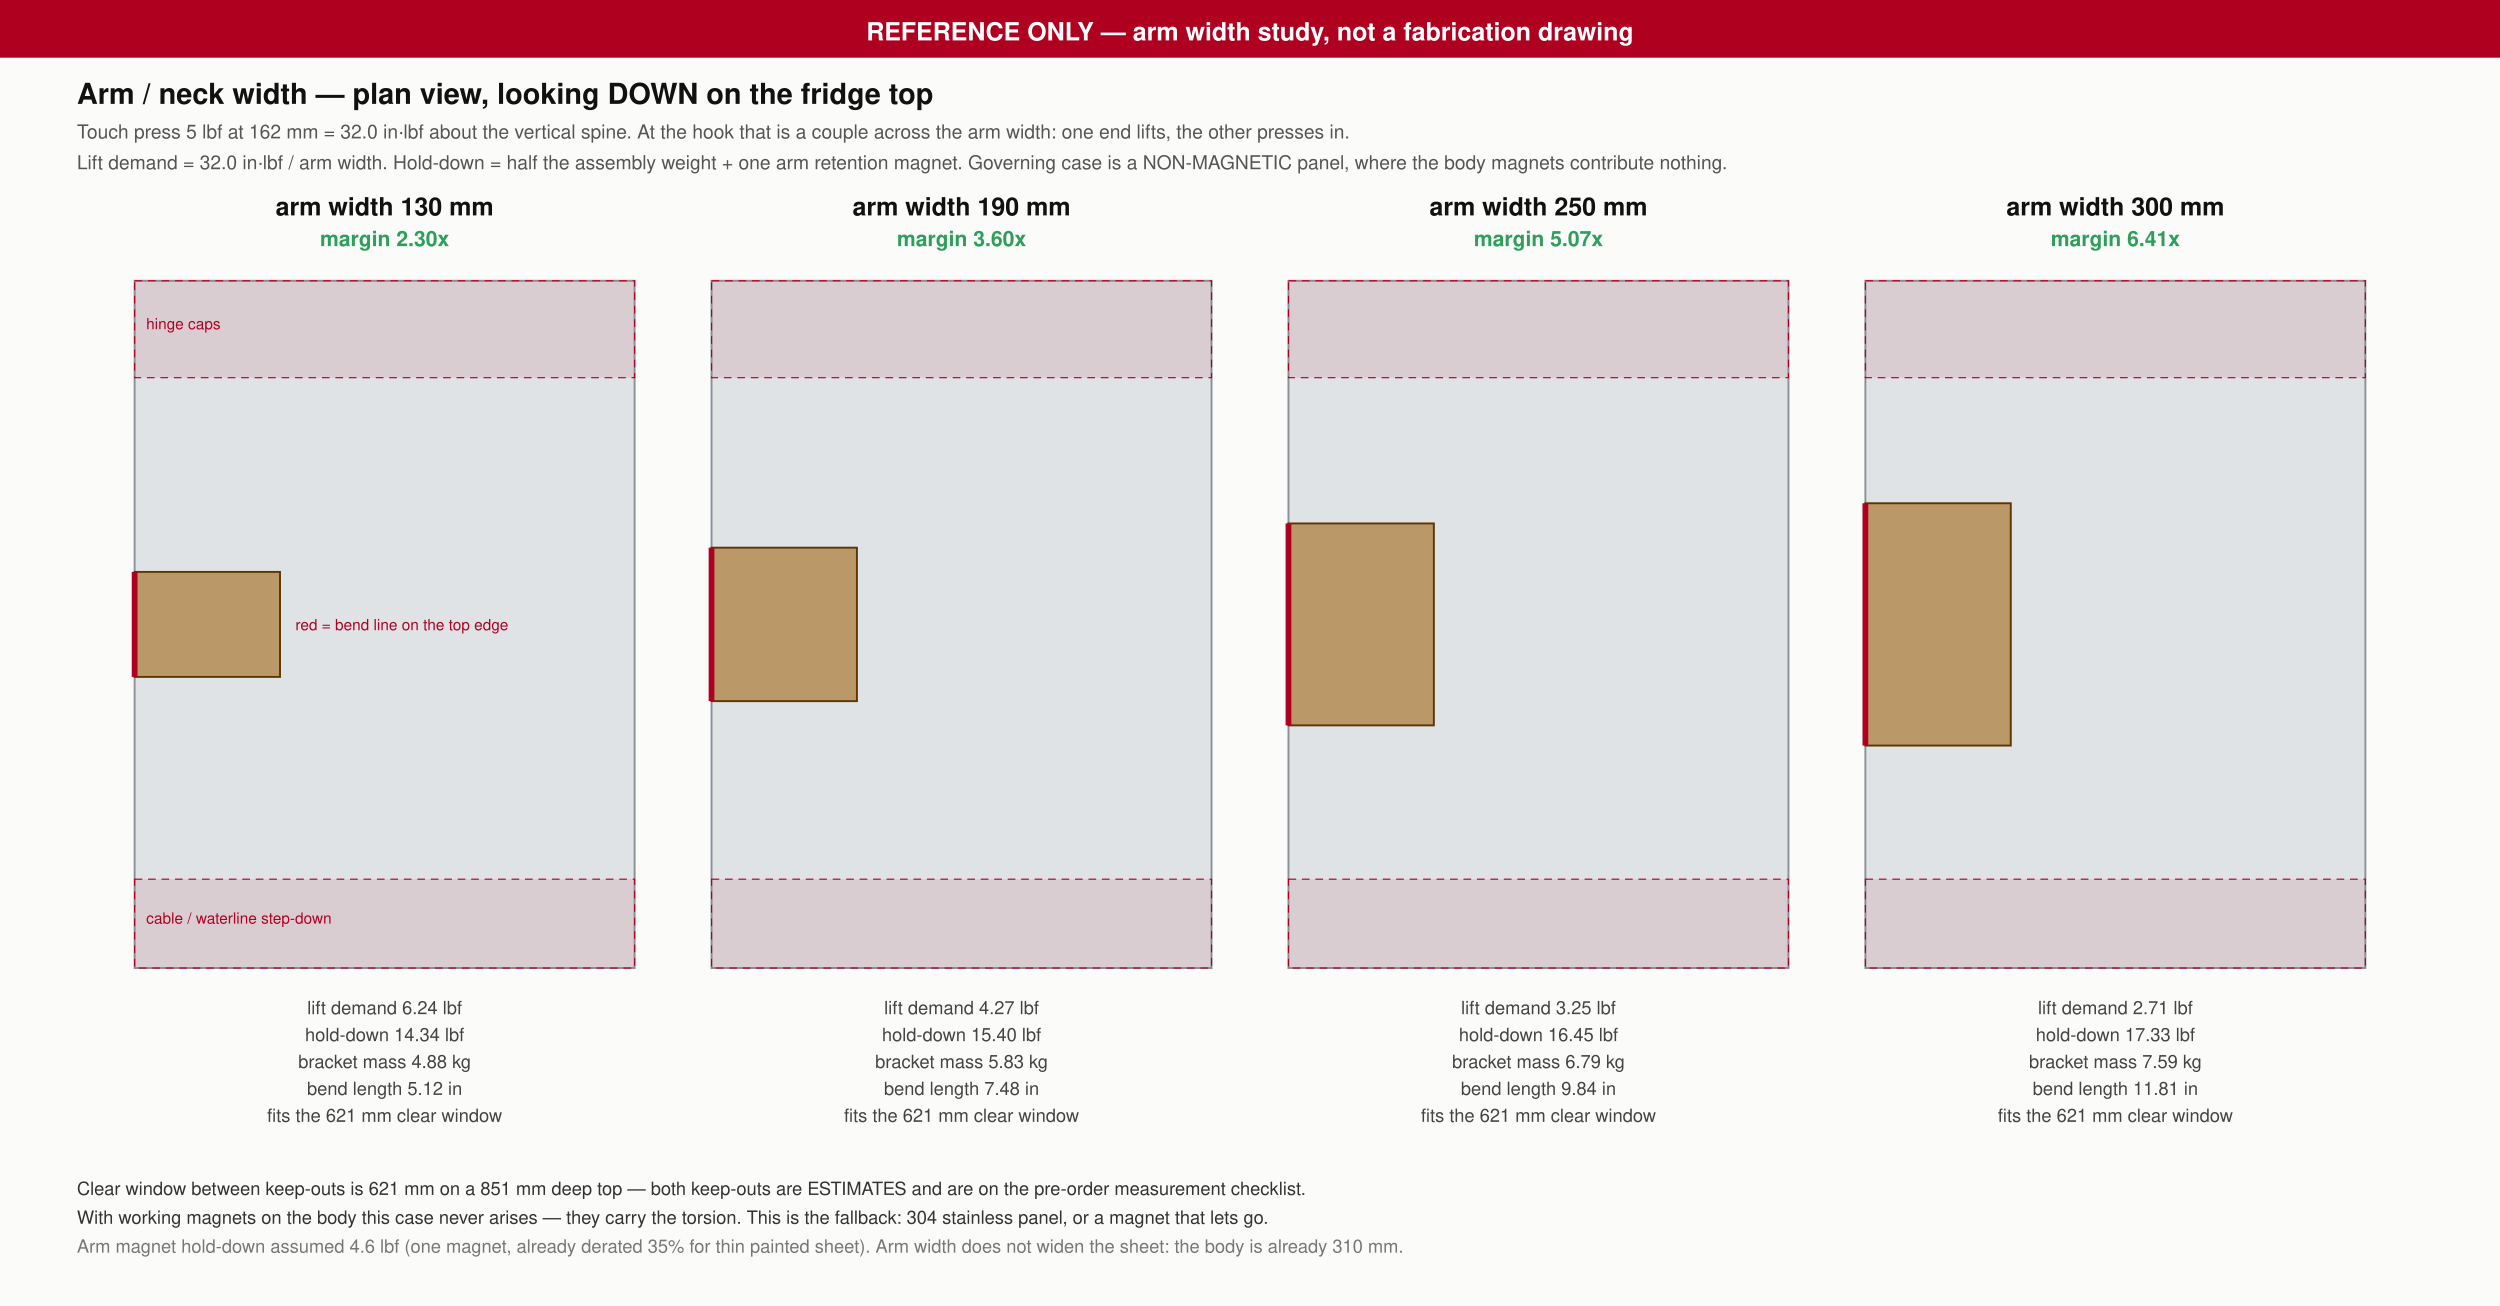
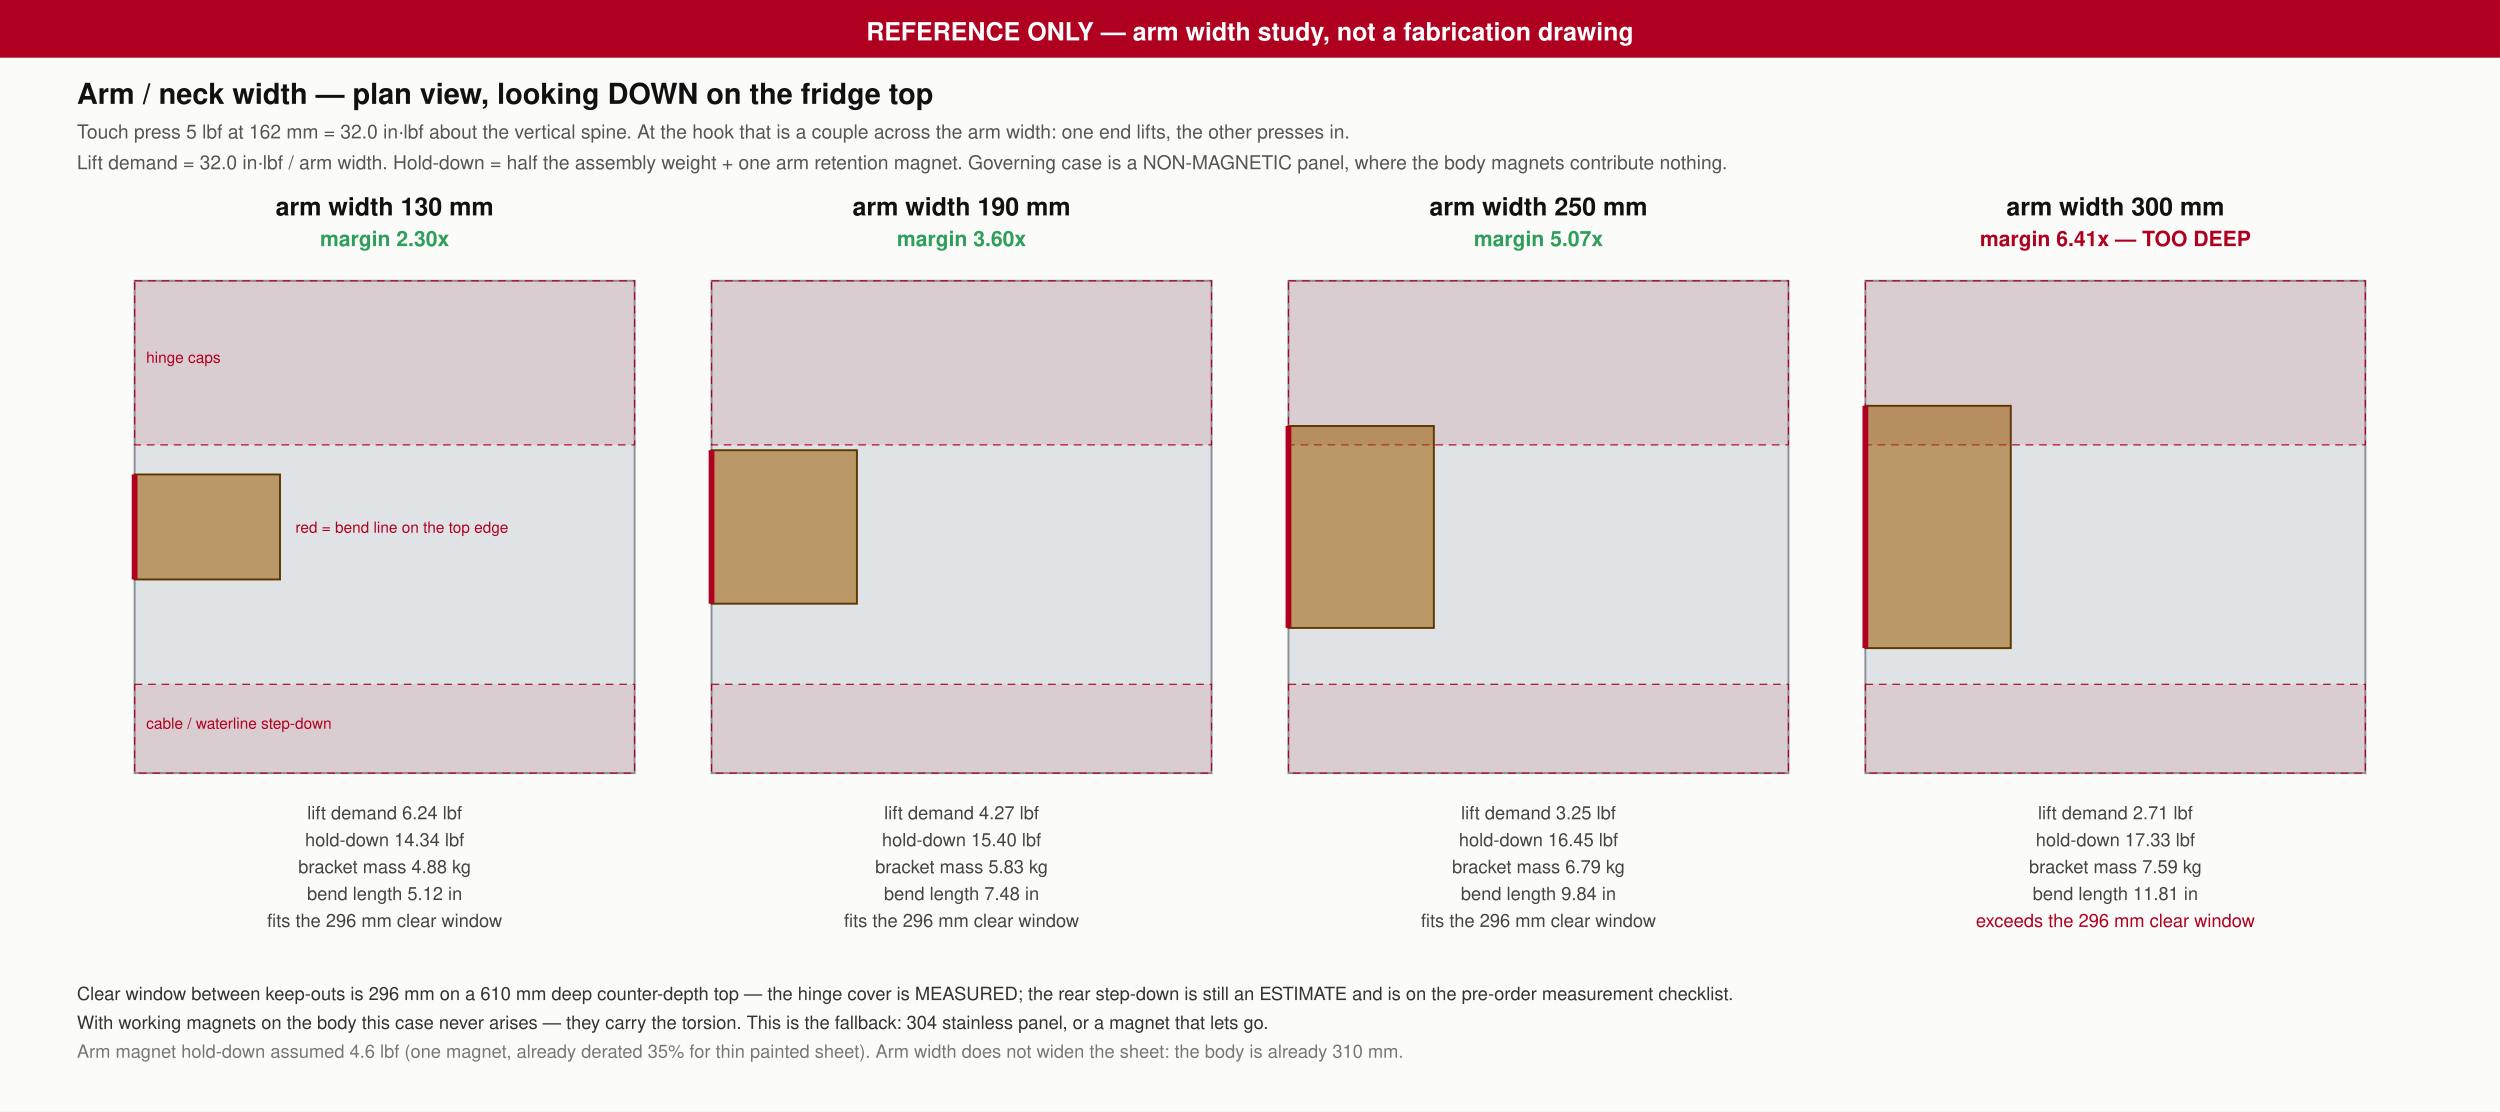
- <svg xmlns="http://www.w3.org/2000/svg" width="1300" height="679" viewBox="0 0 1300 679">
-   <rect width="1300" height="679" fill="#fbfbf9" />
+ <svg xmlns="http://www.w3.org/2000/svg" width="1300" height="578" viewBox="0 0 1300 578">
+   <rect width="1300" height="578" fill="#fbfbf9" />
  <rect x="0" y="0" width="1300" height="30" fill="#b00020" />
  <text x="650.00" y="21.00" font-family="Helvetica,Arial,sans-serif" font-size="13" text-anchor="middle" fill="#fff" font-weight="bold">REFERENCE ONLY — arm width study, not a fabrication drawing</text>
  <text x="40.00" y="54.00" font-family="Helvetica,Arial,sans-serif" font-size="15" text-anchor="start" fill="#111" font-weight="bold">Arm / neck width — plan view, looking DOWN on the fridge top</text>
  <text x="40.00" y="72.00" font-family="Helvetica,Arial,sans-serif" font-size="10" text-anchor="start" fill="#555" font-weight="normal">Touch press 5 lbf at 162 mm = 32.0 in·lbf about the vertical spine. At the hook that is a couple across the arm width: one end lifts, the other presses in.</text>
  <text x="40.00" y="88.00" font-family="Helvetica,Arial,sans-serif" font-size="10" text-anchor="start" fill="#555" font-weight="normal">Lift demand = 32.0 in·lbf / arm width. Hold-down = half the assembly weight + one arm retention magnet. Governing case is a NON-MAGNETIC panel, where the body magnets contribute nothing.</text>
-   <rect x="70.00" y="146.00" width="260.00" height="357.38" fill="#dfe3e6" stroke="#8a9199" stroke-width="1" />
-   <rect x="70.00" y="146.00" width="260.00" height="50.40" fill="#b00020" fill-opacity="0.10" stroke="#b00020" stroke-width="0.6" stroke-dasharray="4 3" />
-   <text x="76.00" y="171.20" font-family="Helvetica,Arial,sans-serif" font-size="8" text-anchor="start" fill="#b00020" font-weight="normal">hinge caps</text>
-   <rect x="70.00" y="457.18" width="260.00" height="46.20" fill="#b00020" fill-opacity="0.10" stroke="#b00020" stroke-width="0.6" stroke-dasharray="4 3" />
-   <text x="76.00" y="480.28" font-family="Helvetica,Arial,sans-serif" font-size="8" text-anchor="start" fill="#b00020" font-weight="normal">cable / waterline step-down</text>
-   <rect x="70.00" y="297.39" width="75.60" height="54.60" fill="#9a5b00" fill-opacity="0.55" stroke="#5d3600" stroke-width="1" />
-   <line x1="70.00" y1="297.39" x2="70.00" y2="351.99" stroke="#b00020" stroke-width="3" />
-   <text x="153.60" y="327.69" font-family="Helvetica,Arial,sans-serif" font-size="8" text-anchor="start" fill="#b00020" font-weight="normal">red = bend line on the top edge</text>
+   <rect x="70.00" y="146.00" width="260.00" height="256.03" fill="#dfe3e6" stroke="#8a9199" stroke-width="1" />
+   <rect x="70.00" y="146.00" width="260.00" height="85.34" fill="#b00020" fill-opacity="0.10" stroke="#b00020" stroke-width="0.6" stroke-dasharray="4 3" />
+   <text x="76.00" y="188.67" font-family="Helvetica,Arial,sans-serif" font-size="8" text-anchor="start" fill="#b00020" font-weight="normal">hinge caps</text>
+   <rect x="70.00" y="355.83" width="260.00" height="46.20" fill="#b00020" fill-opacity="0.10" stroke="#b00020" stroke-width="0.6" stroke-dasharray="4 3" />
+   <text x="76.00" y="378.93" font-family="Helvetica,Arial,sans-serif" font-size="8" text-anchor="start" fill="#b00020" font-weight="normal">cable / waterline step-down</text>
+   <rect x="70.00" y="246.72" width="75.60" height="54.60" fill="#9a5b00" fill-opacity="0.55" stroke="#5d3600" stroke-width="1" />
+   <line x1="70.00" y1="246.72" x2="70.00" y2="301.32" stroke="#b00020" stroke-width="3" />
+   <text x="153.60" y="277.02" font-family="Helvetica,Arial,sans-serif" font-size="8" text-anchor="start" fill="#b00020" font-weight="normal">red = bend line on the top edge</text>
  <text x="200.00" y="112.00" font-family="Helvetica,Arial,sans-serif" font-size="13" text-anchor="middle" fill="#111" font-weight="bold">arm width 130 mm</text>
  <text x="200.00" y="128.00" font-family="Helvetica,Arial,sans-serif" font-size="11" text-anchor="middle" fill="#2e9e5b" font-weight="bold">margin 2.30x</text>
-   <text x="200.00" y="527.38" font-family="Helvetica,Arial,sans-serif" font-size="9.5" text-anchor="middle" fill="#444" font-weight="normal">lift demand    6.24 lbf</text>
-   <text x="200.00" y="541.38" font-family="Helvetica,Arial,sans-serif" font-size="9.5" text-anchor="middle" fill="#444" font-weight="normal">hold-down     14.34 lbf</text>
-   <text x="200.00" y="555.38" font-family="Helvetica,Arial,sans-serif" font-size="9.5" text-anchor="middle" fill="#444" font-weight="normal">bracket mass   4.88 kg</text>
-   <text x="200.00" y="569.38" font-family="Helvetica,Arial,sans-serif" font-size="9.5" text-anchor="middle" fill="#444" font-weight="normal">bend length    5.12 in</text>
-   <text x="200.00" y="583.38" font-family="Helvetica,Arial,sans-serif" font-size="9.5" text-anchor="middle" fill="#444" font-weight="normal">fits the 621 mm clear window</text>
-   <rect x="370.00" y="146.00" width="260.00" height="357.38" fill="#dfe3e6" stroke="#8a9199" stroke-width="1" />
-   <rect x="370.00" y="146.00" width="260.00" height="50.40" fill="#b00020" fill-opacity="0.10" stroke="#b00020" stroke-width="0.6" stroke-dasharray="4 3" />
-   <rect x="370.00" y="457.18" width="260.00" height="46.20" fill="#b00020" fill-opacity="0.10" stroke="#b00020" stroke-width="0.6" stroke-dasharray="4 3" />
-   <rect x="370.00" y="284.79" width="75.60" height="79.80" fill="#9a5b00" fill-opacity="0.55" stroke="#5d3600" stroke-width="1" />
-   <line x1="370.00" y1="284.79" x2="370.00" y2="364.59" stroke="#b00020" stroke-width="3" />
+   <text x="200.00" y="426.03" font-family="Helvetica,Arial,sans-serif" font-size="9.5" text-anchor="middle" fill="#444" font-weight="normal">lift demand    6.24 lbf</text>
+   <text x="200.00" y="440.03" font-family="Helvetica,Arial,sans-serif" font-size="9.5" text-anchor="middle" fill="#444" font-weight="normal">hold-down     14.34 lbf</text>
+   <text x="200.00" y="454.03" font-family="Helvetica,Arial,sans-serif" font-size="9.5" text-anchor="middle" fill="#444" font-weight="normal">bracket mass   4.88 kg</text>
+   <text x="200.00" y="468.03" font-family="Helvetica,Arial,sans-serif" font-size="9.5" text-anchor="middle" fill="#444" font-weight="normal">bend length    5.12 in</text>
+   <text x="200.00" y="482.03" font-family="Helvetica,Arial,sans-serif" font-size="9.5" text-anchor="middle" fill="#444" font-weight="normal">fits the 296 mm clear window</text>
+   <rect x="370.00" y="146.00" width="260.00" height="256.03" fill="#dfe3e6" stroke="#8a9199" stroke-width="1" />
+   <rect x="370.00" y="146.00" width="260.00" height="85.34" fill="#b00020" fill-opacity="0.10" stroke="#b00020" stroke-width="0.6" stroke-dasharray="4 3" />
+   <rect x="370.00" y="355.83" width="260.00" height="46.20" fill="#b00020" fill-opacity="0.10" stroke="#b00020" stroke-width="0.6" stroke-dasharray="4 3" />
+   <rect x="370.00" y="234.12" width="75.60" height="79.80" fill="#9a5b00" fill-opacity="0.55" stroke="#5d3600" stroke-width="1" />
+   <line x1="370.00" y1="234.12" x2="370.00" y2="313.92" stroke="#b00020" stroke-width="3" />
  <text x="500.00" y="112.00" font-family="Helvetica,Arial,sans-serif" font-size="13" text-anchor="middle" fill="#111" font-weight="bold">arm width 190 mm</text>
  <text x="500.00" y="128.00" font-family="Helvetica,Arial,sans-serif" font-size="11" text-anchor="middle" fill="#2e9e5b" font-weight="bold">margin 3.60x</text>
-   <text x="500.00" y="527.38" font-family="Helvetica,Arial,sans-serif" font-size="9.5" text-anchor="middle" fill="#444" font-weight="normal">lift demand    4.27 lbf</text>
-   <text x="500.00" y="541.38" font-family="Helvetica,Arial,sans-serif" font-size="9.5" text-anchor="middle" fill="#444" font-weight="normal">hold-down     15.40 lbf</text>
-   <text x="500.00" y="555.38" font-family="Helvetica,Arial,sans-serif" font-size="9.5" text-anchor="middle" fill="#444" font-weight="normal">bracket mass   5.83 kg</text>
-   <text x="500.00" y="569.38" font-family="Helvetica,Arial,sans-serif" font-size="9.5" text-anchor="middle" fill="#444" font-weight="normal">bend length    7.48 in</text>
-   <text x="500.00" y="583.38" font-family="Helvetica,Arial,sans-serif" font-size="9.5" text-anchor="middle" fill="#444" font-weight="normal">fits the 621 mm clear window</text>
-   <rect x="670.00" y="146.00" width="260.00" height="357.38" fill="#dfe3e6" stroke="#8a9199" stroke-width="1" />
-   <rect x="670.00" y="146.00" width="260.00" height="50.40" fill="#b00020" fill-opacity="0.10" stroke="#b00020" stroke-width="0.6" stroke-dasharray="4 3" />
-   <rect x="670.00" y="457.18" width="260.00" height="46.20" fill="#b00020" fill-opacity="0.10" stroke="#b00020" stroke-width="0.6" stroke-dasharray="4 3" />
-   <rect x="670.00" y="272.19" width="75.60" height="105.00" fill="#9a5b00" fill-opacity="0.55" stroke="#5d3600" stroke-width="1" />
-   <line x1="670.00" y1="272.19" x2="670.00" y2="377.19" stroke="#b00020" stroke-width="3" />
+   <text x="500.00" y="426.03" font-family="Helvetica,Arial,sans-serif" font-size="9.5" text-anchor="middle" fill="#444" font-weight="normal">lift demand    4.27 lbf</text>
+   <text x="500.00" y="440.03" font-family="Helvetica,Arial,sans-serif" font-size="9.5" text-anchor="middle" fill="#444" font-weight="normal">hold-down     15.40 lbf</text>
+   <text x="500.00" y="454.03" font-family="Helvetica,Arial,sans-serif" font-size="9.5" text-anchor="middle" fill="#444" font-weight="normal">bracket mass   5.83 kg</text>
+   <text x="500.00" y="468.03" font-family="Helvetica,Arial,sans-serif" font-size="9.5" text-anchor="middle" fill="#444" font-weight="normal">bend length    7.48 in</text>
+   <text x="500.00" y="482.03" font-family="Helvetica,Arial,sans-serif" font-size="9.5" text-anchor="middle" fill="#444" font-weight="normal">fits the 296 mm clear window</text>
+   <rect x="670.00" y="146.00" width="260.00" height="256.03" fill="#dfe3e6" stroke="#8a9199" stroke-width="1" />
+   <rect x="670.00" y="146.00" width="260.00" height="85.34" fill="#b00020" fill-opacity="0.10" stroke="#b00020" stroke-width="0.6" stroke-dasharray="4 3" />
+   <rect x="670.00" y="355.83" width="260.00" height="46.20" fill="#b00020" fill-opacity="0.10" stroke="#b00020" stroke-width="0.6" stroke-dasharray="4 3" />
+   <rect x="670.00" y="221.52" width="75.60" height="105.00" fill="#9a5b00" fill-opacity="0.55" stroke="#5d3600" stroke-width="1" />
+   <line x1="670.00" y1="221.52" x2="670.00" y2="326.52" stroke="#b00020" stroke-width="3" />
  <text x="800.00" y="112.00" font-family="Helvetica,Arial,sans-serif" font-size="13" text-anchor="middle" fill="#111" font-weight="bold">arm width 250 mm</text>
  <text x="800.00" y="128.00" font-family="Helvetica,Arial,sans-serif" font-size="11" text-anchor="middle" fill="#2e9e5b" font-weight="bold">margin 5.07x</text>
-   <text x="800.00" y="527.38" font-family="Helvetica,Arial,sans-serif" font-size="9.5" text-anchor="middle" fill="#444" font-weight="normal">lift demand    3.25 lbf</text>
-   <text x="800.00" y="541.38" font-family="Helvetica,Arial,sans-serif" font-size="9.5" text-anchor="middle" fill="#444" font-weight="normal">hold-down     16.45 lbf</text>
-   <text x="800.00" y="555.38" font-family="Helvetica,Arial,sans-serif" font-size="9.5" text-anchor="middle" fill="#444" font-weight="normal">bracket mass   6.79 kg</text>
-   <text x="800.00" y="569.38" font-family="Helvetica,Arial,sans-serif" font-size="9.5" text-anchor="middle" fill="#444" font-weight="normal">bend length    9.84 in</text>
-   <text x="800.00" y="583.38" font-family="Helvetica,Arial,sans-serif" font-size="9.5" text-anchor="middle" fill="#444" font-weight="normal">fits the 621 mm clear window</text>
-   <rect x="970.00" y="146.00" width="260.00" height="357.38" fill="#dfe3e6" stroke="#8a9199" stroke-width="1" />
-   <rect x="970.00" y="146.00" width="260.00" height="50.40" fill="#b00020" fill-opacity="0.10" stroke="#b00020" stroke-width="0.6" stroke-dasharray="4 3" />
-   <rect x="970.00" y="457.18" width="260.00" height="46.20" fill="#b00020" fill-opacity="0.10" stroke="#b00020" stroke-width="0.6" stroke-dasharray="4 3" />
-   <rect x="970.00" y="261.69" width="75.60" height="126.00" fill="#9a5b00" fill-opacity="0.55" stroke="#5d3600" stroke-width="1" />
-   <line x1="970.00" y1="261.69" x2="970.00" y2="387.69" stroke="#b00020" stroke-width="3" />
+   <text x="800.00" y="426.03" font-family="Helvetica,Arial,sans-serif" font-size="9.5" text-anchor="middle" fill="#444" font-weight="normal">lift demand    3.25 lbf</text>
+   <text x="800.00" y="440.03" font-family="Helvetica,Arial,sans-serif" font-size="9.5" text-anchor="middle" fill="#444" font-weight="normal">hold-down     16.45 lbf</text>
+   <text x="800.00" y="454.03" font-family="Helvetica,Arial,sans-serif" font-size="9.5" text-anchor="middle" fill="#444" font-weight="normal">bracket mass   6.79 kg</text>
+   <text x="800.00" y="468.03" font-family="Helvetica,Arial,sans-serif" font-size="9.5" text-anchor="middle" fill="#444" font-weight="normal">bend length    9.84 in</text>
+   <text x="800.00" y="482.03" font-family="Helvetica,Arial,sans-serif" font-size="9.5" text-anchor="middle" fill="#444" font-weight="normal">fits the 296 mm clear window</text>
+   <rect x="970.00" y="146.00" width="260.00" height="256.03" fill="#dfe3e6" stroke="#8a9199" stroke-width="1" />
+   <rect x="970.00" y="146.00" width="260.00" height="85.34" fill="#b00020" fill-opacity="0.10" stroke="#b00020" stroke-width="0.6" stroke-dasharray="4 3" />
+   <rect x="970.00" y="355.83" width="260.00" height="46.20" fill="#b00020" fill-opacity="0.10" stroke="#b00020" stroke-width="0.6" stroke-dasharray="4 3" />
+   <rect x="970.00" y="211.02" width="75.60" height="126.00" fill="#9a5b00" fill-opacity="0.55" stroke="#5d3600" stroke-width="1" />
+   <line x1="970.00" y1="211.02" x2="970.00" y2="337.02" stroke="#b00020" stroke-width="3" />
  <text x="1100.00" y="112.00" font-family="Helvetica,Arial,sans-serif" font-size="13" text-anchor="middle" fill="#111" font-weight="bold">arm width 300 mm</text>
-   <text x="1100.00" y="128.00" font-family="Helvetica,Arial,sans-serif" font-size="11" text-anchor="middle" fill="#2e9e5b" font-weight="bold">margin 6.41x</text>
-   <text x="1100.00" y="527.38" font-family="Helvetica,Arial,sans-serif" font-size="9.5" text-anchor="middle" fill="#444" font-weight="normal">lift demand    2.71 lbf</text>
-   <text x="1100.00" y="541.38" font-family="Helvetica,Arial,sans-serif" font-size="9.5" text-anchor="middle" fill="#444" font-weight="normal">hold-down     17.33 lbf</text>
-   <text x="1100.00" y="555.38" font-family="Helvetica,Arial,sans-serif" font-size="9.5" text-anchor="middle" fill="#444" font-weight="normal">bracket mass   7.59 kg</text>
-   <text x="1100.00" y="569.38" font-family="Helvetica,Arial,sans-serif" font-size="9.5" text-anchor="middle" fill="#444" font-weight="normal">bend length   11.81 in</text>
-   <text x="1100.00" y="583.38" font-family="Helvetica,Arial,sans-serif" font-size="9.5" text-anchor="middle" fill="#444" font-weight="normal">fits the 621 mm clear window</text>
-   <text x="40.00" y="621.38" font-family="Helvetica,Arial,sans-serif" font-size="9.5" text-anchor="start" fill="#333" font-weight="normal">Clear window between keep-outs is 621 mm on a 851 mm deep top — both keep-outs are ESTIMATES and are on the pre-order measurement checklist.</text>
-   <text x="40.00" y="636.38" font-family="Helvetica,Arial,sans-serif" font-size="9.5" text-anchor="start" fill="#333" font-weight="normal">With working magnets on the body this case never arises — they carry the torsion. This is the fallback: 304 stainless panel, or a magnet that lets go.</text>
-   <text x="40.00" y="651.38" font-family="Helvetica,Arial,sans-serif" font-size="9.5" text-anchor="start" fill="#777" font-weight="normal">Arm magnet hold-down assumed 4.6 lbf (one magnet, already derated 35% for thin painted sheet). Arm width does not widen the sheet: the body is already 310 mm.</text>
+   <text x="1100.00" y="128.00" font-family="Helvetica,Arial,sans-serif" font-size="11" text-anchor="middle" fill="#b00020" font-weight="bold">margin 6.41x  — TOO DEEP</text>
+   <text x="1100.00" y="426.03" font-family="Helvetica,Arial,sans-serif" font-size="9.5" text-anchor="middle" fill="#444" font-weight="normal">lift demand    2.71 lbf</text>
+   <text x="1100.00" y="440.03" font-family="Helvetica,Arial,sans-serif" font-size="9.5" text-anchor="middle" fill="#444" font-weight="normal">hold-down     17.33 lbf</text>
+   <text x="1100.00" y="454.03" font-family="Helvetica,Arial,sans-serif" font-size="9.5" text-anchor="middle" fill="#444" font-weight="normal">bracket mass   7.59 kg</text>
+   <text x="1100.00" y="468.03" font-family="Helvetica,Arial,sans-serif" font-size="9.5" text-anchor="middle" fill="#444" font-weight="normal">bend length   11.81 in</text>
+   <text x="1100.00" y="482.03" font-family="Helvetica,Arial,sans-serif" font-size="9.5" text-anchor="middle" fill="#b00020" font-weight="normal">exceeds the 296 mm clear window</text>
+   <text x="40.00" y="520.03" font-family="Helvetica,Arial,sans-serif" font-size="9.5" text-anchor="start" fill="#333" font-weight="normal">Clear window between keep-outs is 296 mm on a 610 mm deep counter-depth top — the hinge cover is MEASURED; the rear step-down is still an ESTIMATE and is on the pre-order measurement checklist.</text>
+   <text x="40.00" y="535.03" font-family="Helvetica,Arial,sans-serif" font-size="9.5" text-anchor="start" fill="#333" font-weight="normal">With working magnets on the body this case never arises — they carry the torsion. This is the fallback: 304 stainless panel, or a magnet that lets go.</text>
+   <text x="40.00" y="550.03" font-family="Helvetica,Arial,sans-serif" font-size="9.5" text-anchor="start" fill="#777" font-weight="normal">Arm magnet hold-down assumed 4.6 lbf (one magnet, already derated 35% for thin painted sheet). Arm width does not widen the sheet: the body is already 310 mm.</text>
</svg>
